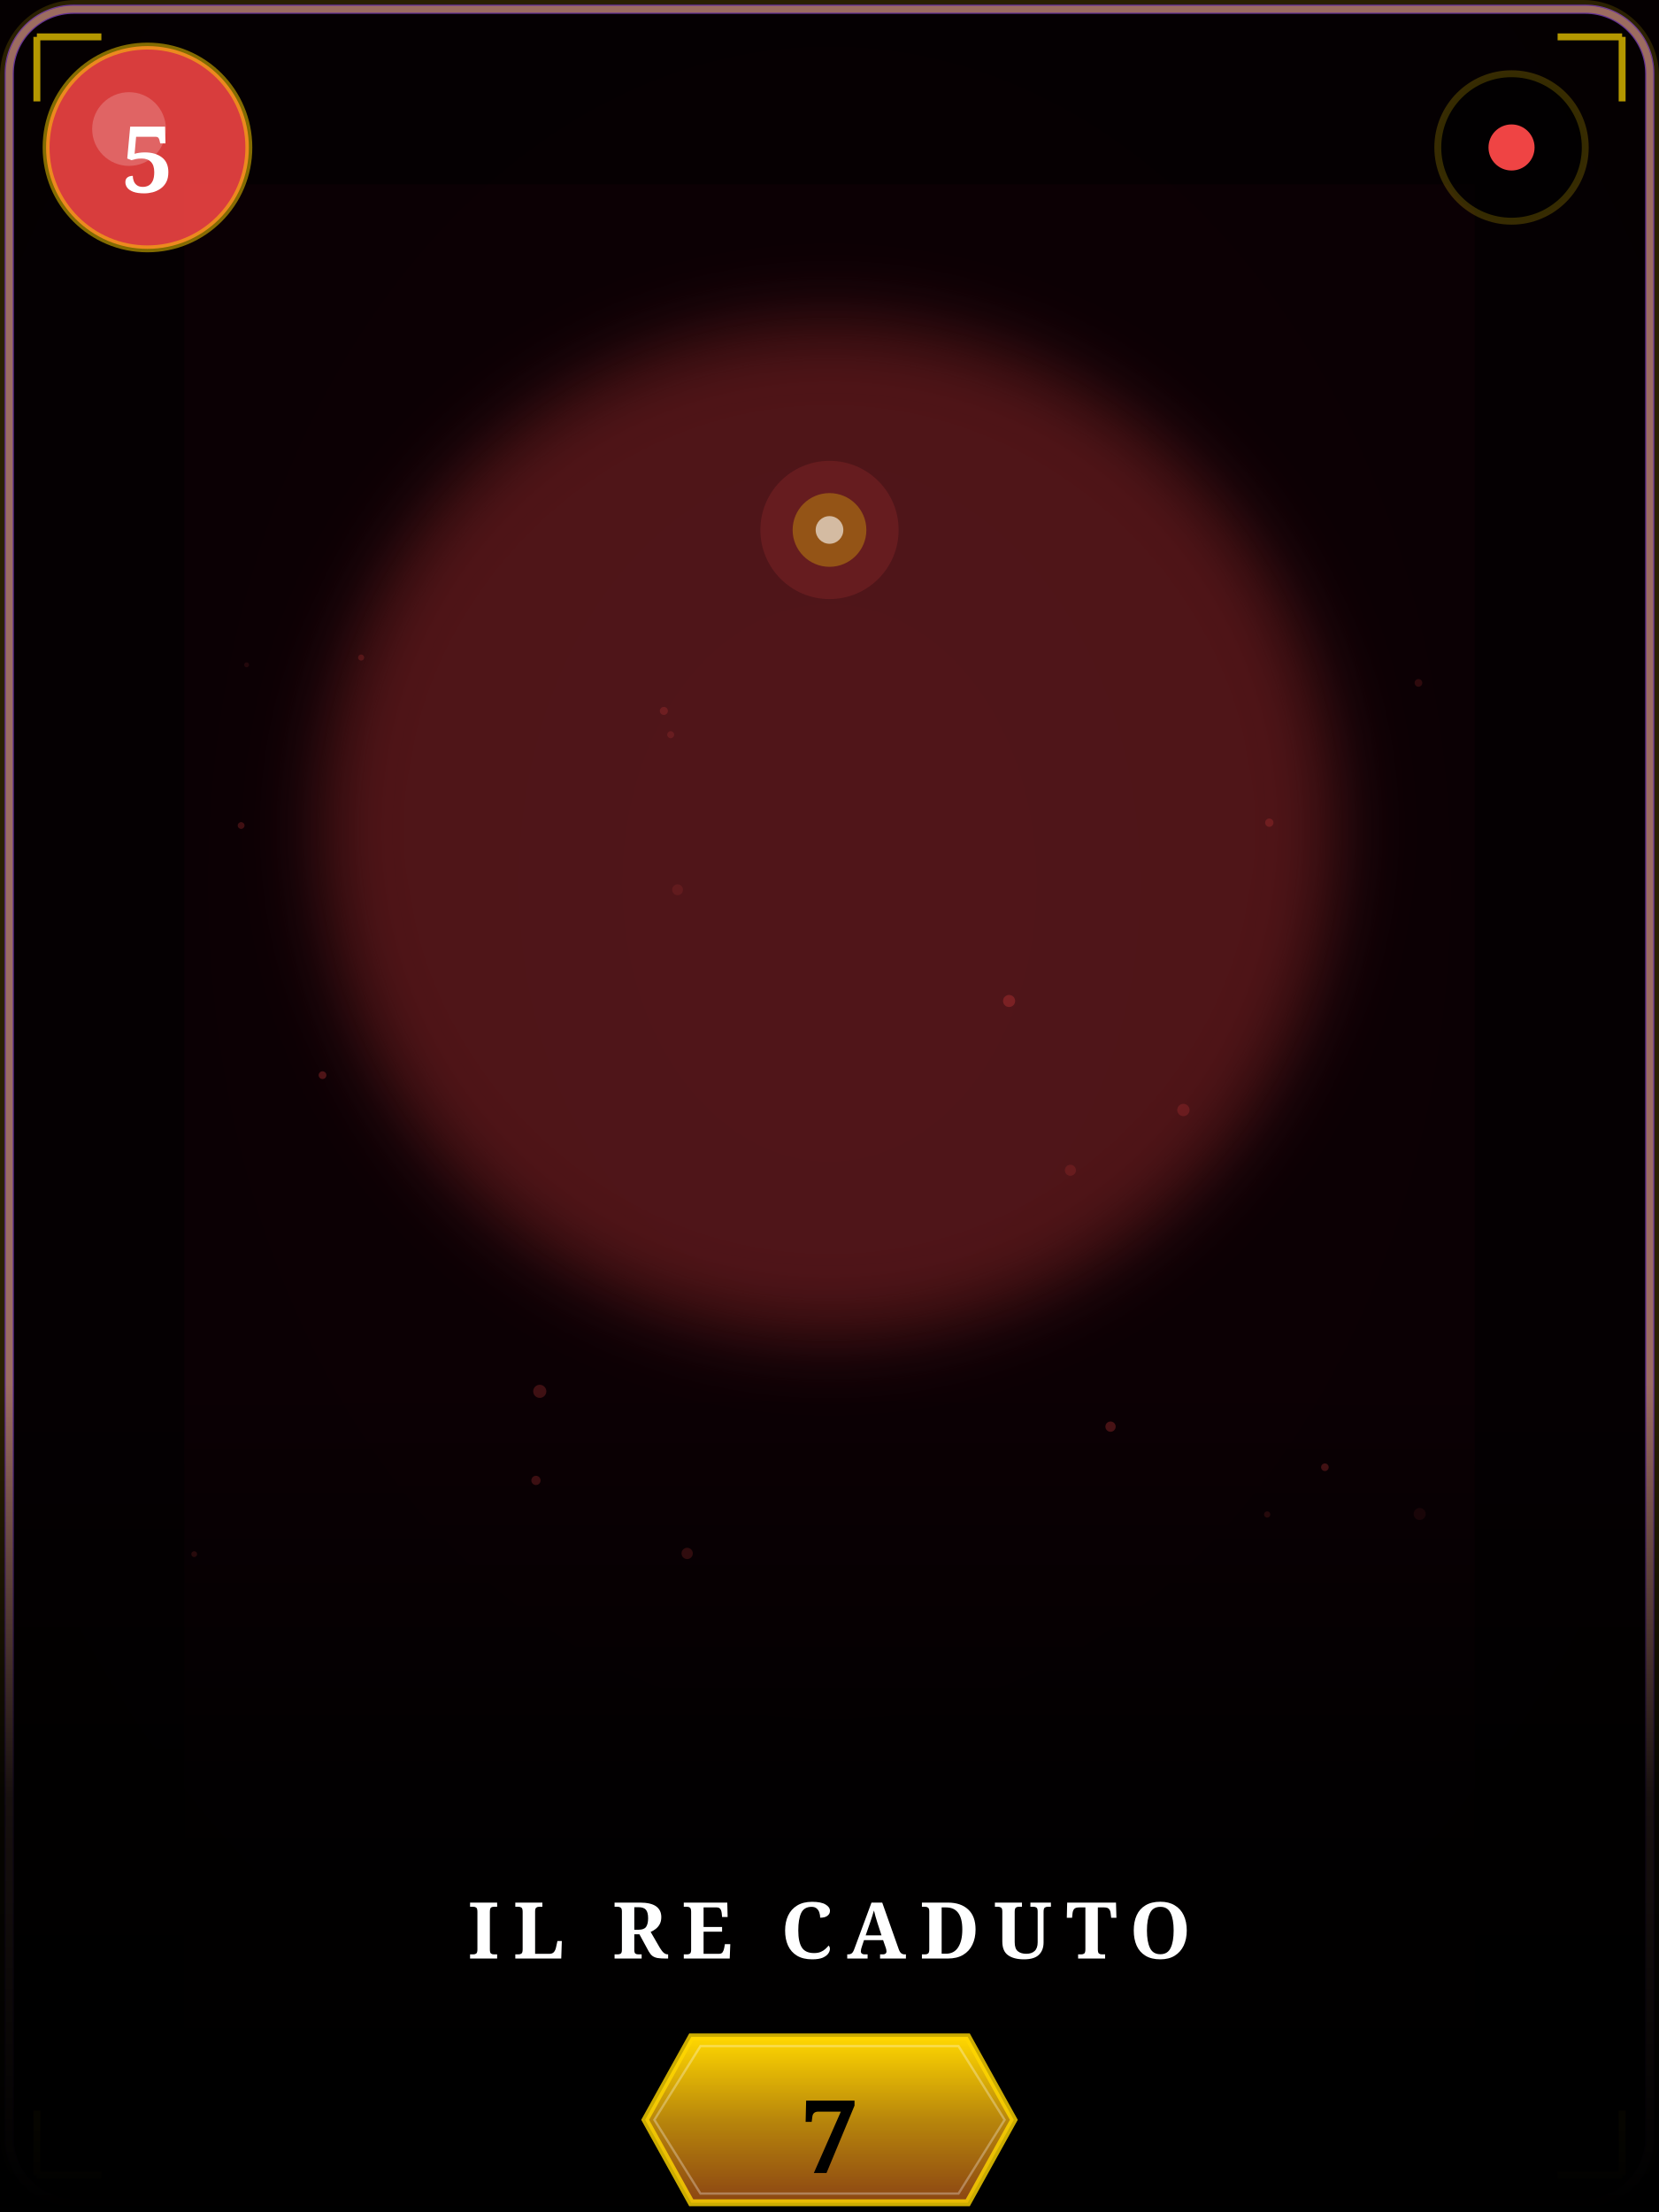
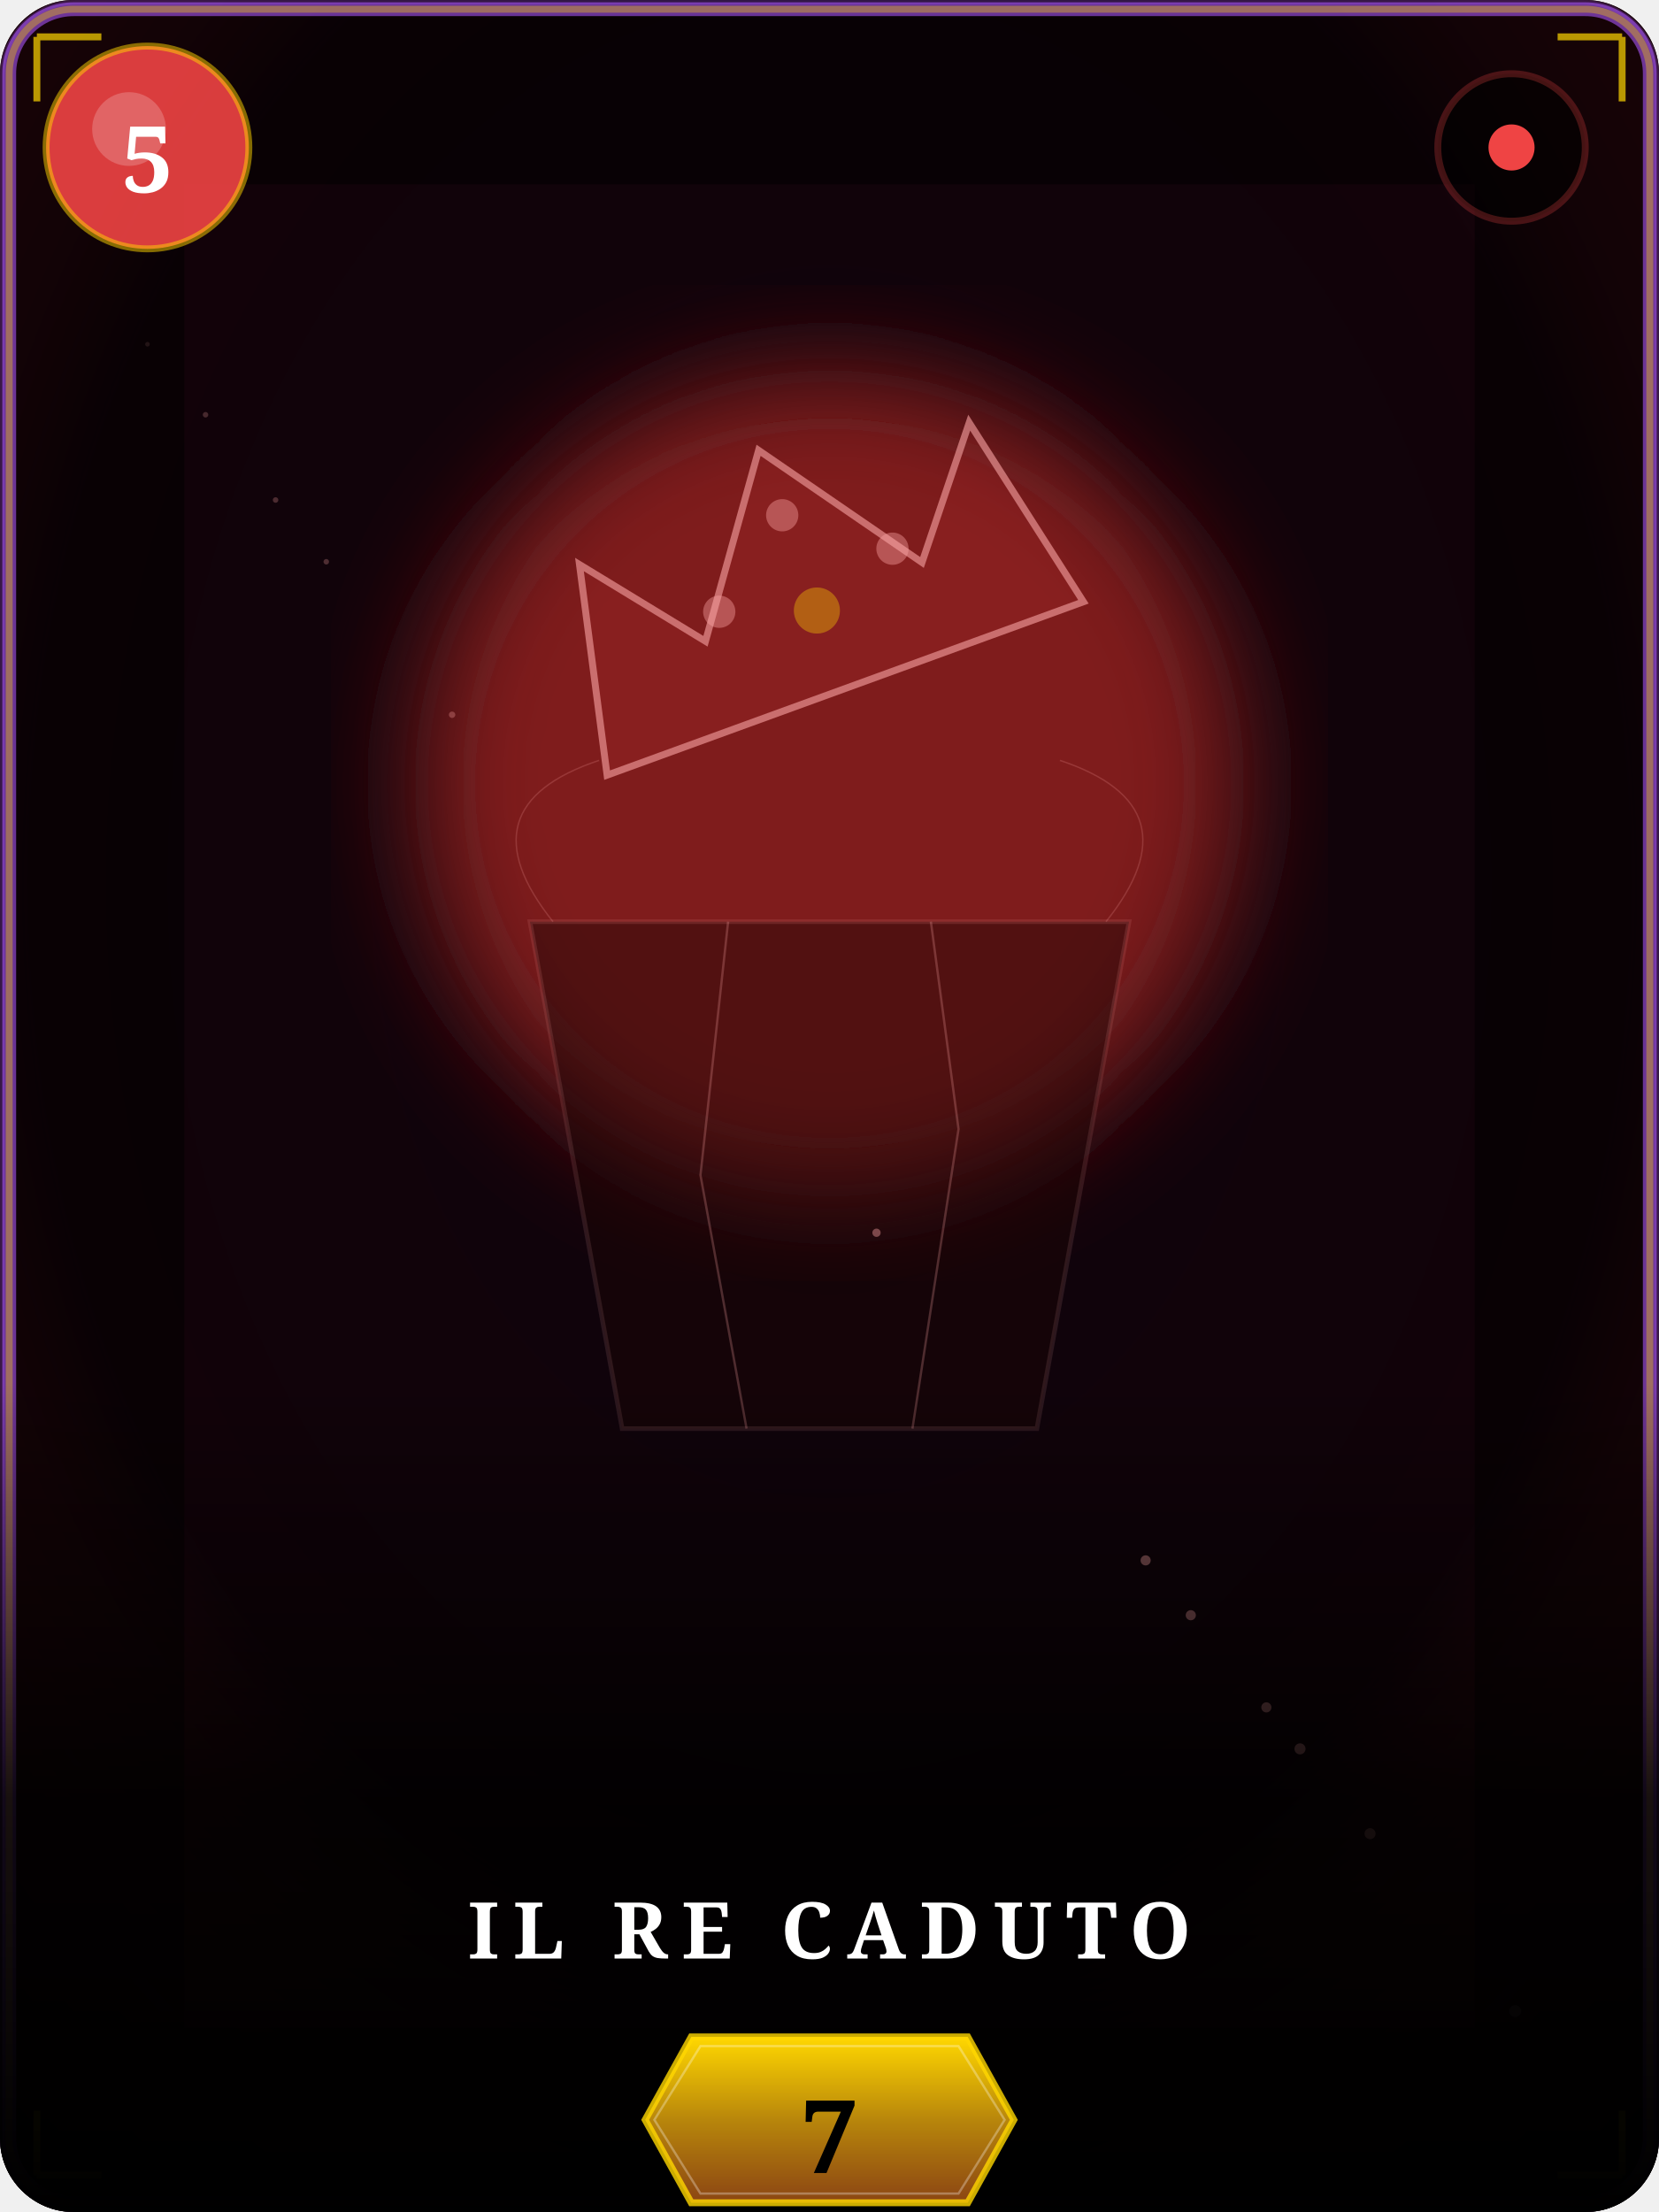
<svg xmlns="http://www.w3.org/2000/svg" viewBox="0 0 360 480" width="360" height="480">
  <defs>
-     <radialGradient id="v" cx="50%" cy="40%" r="75%">
-       <stop offset="0%" stop-color="#0d0005" />
-       <stop offset="100%" stop-color="#0a0003" />
+     <radialGradient id="bg_c2_re_caduto" cx="50%" cy="40%" r="80%">
+       <stop offset="0%" stop-color="#ef444408" />
+       <stop offset="60%" stop-color="#991b1b15" />
+       <stop offset="100%" stop-color="#050008" />
    </radialGradient>
-     <linearGradient id="tb" x1="0" y1="0" x2="0" y2="1">
+     <linearGradient id="tb_c2_re_caduto" x1="0" y1="0" x2="0" y2="1">
      <stop offset="0%" stop-color="rgba(0,0,0,0)" />
      <stop offset="50%" stop-color="rgba(0,0,0,0.85)" />
      <stop offset="100%" stop-color="rgba(0,0,0,1)" />
    </linearGradient>
-     <linearGradient id="ph" x1="0" y1="0" x2="0" y2="1">
+     <linearGradient id="ph_c2_re_caduto" x1="0" y1="0" x2="0" y2="1">
      <stop offset="0%" stop-color="#ffd700" />
      <stop offset="50%" stop-color="#b8860b" />
      <stop offset="100%" stop-color="#8b4513" />
    </linearGradient>
-     <filter id="g">
-       <feGaussianBlur stdDeviation="8" />
+     <filter id="g_c2_re_caduto">
+       <feGaussianBlur stdDeviation="12" />
    </filter>
-     <filter id="g2">
-       <feGaussianBlur stdDeviation="4" />
+     <filter id="gm_c2_re_caduto">
+       <feGaussianBlur stdDeviation="6" />
    </filter>
-     <filter id="g3">
-       <feGaussianBlur stdDeviation="15" />
+     <filter id="gs_c2_re_caduto">
+       <feGaussianBlur stdDeviation="20" />
    </filter>
+     <clipPath id="c_c2_re_caduto">
+       <rect x="0" y="0" width="360" height="480" rx="16" />
+     </clipPath>
  </defs>
-   <g clip-path="url(#c)">
-     <rect x="0" y="0" width="360" height="480" fill="#0d0005" />
-     <rect x="0" y="0" width="360" height="480" fill="url(#v)" />
-     <circle cx="180" cy="180" r="110" fill="#ef4444" opacity="0.3" filter="url(#g)" />
-     <path d="M130,120 L230,120 Q180,112 180,116" fill="none" stroke="0.15" stroke-width="1.5" opacity="1" />
-     <path d="M140,135 L220,135 Q180,127 180,131" fill="none" stroke="0.2" stroke-width="1.5" opacity="1" />
-     <path d="M150,150 L210,150 Q180,142 180,146" fill="none" stroke="0.25" stroke-width="1.5" opacity="1" />
-     <path d="M160,165 L200,165 Q180,157 180,161" fill="none" stroke="0.3" stroke-width="1.5" opacity="1" />
-     <path d="M170,180 L190,180 Q180,172 180,176" fill="none" stroke="0.35" stroke-width="1.5" opacity="1" />
-     <circle cx="180" cy="115" r="15" fill="rgba(239,68,68,0.15)" opacity="1" />
-     <circle cx="180" cy="115" r="8" fill="#ffd700" opacity="0.3" />
-     <circle cx="180" cy="115" r="3" fill="#fff" opacity="0.6" />
-     <circle cx="53.516" cy="144.264" r="0.529" fill="#ef4444" opacity="0.104" />
-     <circle cx="117.127" cy="301.92" r="1.424" fill="#ef4444" opacity="0.231" />
-     <circle cx="149.115" cy="337.094" r="1.227" fill="#ef4444" opacity="0.272" />
-     <circle cx="287.499" cy="318.39" r="0.825" fill="#ef4444" opacity="0.296" />
-     <circle cx="144.055" cy="154.267" r="0.871" fill="#ef4444" opacity="0.195" />
-     <circle cx="308.068" cy="328.537" r="1.306" fill="#ef4444" opacity="0.104" />
-     <circle cx="275.435" cy="178.52" r="0.899" fill="#ef4444" opacity="0.213" />
-     <circle cx="232.276" cy="253.946" r="1.2" fill="#ef4444" opacity="0.155" />
-     <circle cx="307.804" cy="148.186" r="0.833" fill="#ef4444" opacity="0.156" />
-     <circle cx="145.535" cy="159.425" r="0.759" fill="#ef4444" opacity="0.158" />
-     <circle cx="274.979" cy="328.639" r="0.678" fill="#ef4444" opacity="0.181" />
-     <circle cx="256.793" cy="240.868" r="1.34" fill="#ef4444" opacity="0.188" />
-     <circle cx="42.14" cy="337.246" r="0.635" fill="#ef4444" opacity="0.218" />
-     <circle cx="116.305" cy="321.248" r="1.005" fill="#ef4444" opacity="0.275" />
-     <circle cx="52.324" cy="179.136" r="0.737" fill="#ef4444" opacity="0.228" />
-     <circle cx="69.987" cy="233.311" r="0.838" fill="#ef4444" opacity="0.282" />
-     <circle cx="78.364" cy="142.691" r="0.661" fill="#ef4444" opacity="0.193" />
-     <circle cx="240.983" cy="309.578" r="1.115" fill="#ef4444" opacity="0.295" />
-     <circle cx="147.033" cy="193.076" r="1.175" fill="#ef4444" opacity="0.114" />
-     <circle cx="218.969" cy="217.213" r="1.311" fill="#ef4444" opacity="0.273" />
-     <path d="M140,180 Q180,200 220,180" fill="none" stroke="0.2" stroke-width="0.5" opacity="1" />
-     <rect x="0" y="0" width="360" height="480" fill="none" stroke="#000" stroke-width="80" opacity="0.5" rx="16" />
-     <rect x="0.5" y="0.5" width="359" height="479" fill="none" stroke="rgba(255,215,0,0.15)" stroke-width="1" rx="16" />
-     <rect x="2" y="2" width="356" height="476" fill="none" stroke="#a855f7" stroke-width="2" rx="14" opacity="0.6" />
-     <rect x="2" y="2" width="356" height="476" fill="none" stroke="rgba(255,215,0,0.35)" stroke-width="1.5" rx="14" />
-     <path d="M 8 8 L 8 22 M 8 8 L 22 8" fill="none" stroke="rgba(255,215,0,0.7)" stroke-width="1.5" />
-     <path d="M 352 8 L 352 22 M 352 8 L 338 8" fill="none" stroke="rgba(255,215,0,0.7)" stroke-width="1.5" />
-     <path d="M 8 472 L 8 458 M 8 472 L 22 472" fill="none" stroke="rgba(255,215,0,0.7)" stroke-width="1.5" />
-     <path d="M 352 472 L 352 458 M 352 472 L 338 472" fill="none" stroke="rgba(255,215,0,0.7)" stroke-width="1.5" />
-     <circle cx="32" cy="32" r="22" fill="#ef4444" opacity="0.9" />
-     <circle cx="32" cy="32" r="22" fill="none" stroke="rgba(255,215,0,0.5)" stroke-width="1.5" />
-     <circle cx="28" cy="28" r="8" fill="rgba(255,255,255,0.2)" />
-     <text x="32" y="34" text-anchor="middle" dominant-baseline="central" font-size="20" font-weight="900" fill="#fff" font-family="Cinzel,serif">5</text>
-     <circle cx="328" cy="32" r="16" fill="rgba(0,0,0,0.6)" stroke="rgba(255,215,0,0.2)" stroke-width="1.5" />
-     <circle cx="328" cy="32" r="5" fill="#ef4444">
-       <animate attributeName="opacity" values="0.3;1;0.3" dur="2s" repeatCount="indefinite" />
-     </circle>
-     <rect x="0" y="300" width="360" height="180" fill="url(#tb)" />
-     <text x="180" y="425" text-anchor="middle" font-size="17" fill="#fff" font-family="Cinzel,serif" font-weight="700" letter-spacing="3">IL RE CADUTO</text>
-     <text x="180" y="452" text-anchor="middle" font-size="8" fill="#a855f7" font-family="Montserrat,sans-serif" letter-spacing="4" opacity="0.7">EPICA</text>
-     <g transform="translate(180,460)">
-       <polygon points="-30,-18 30,-18 40,0 30,18 -30,18 -40,0" fill="url(#ph)" stroke="rgba(255,215,0,0.8)" stroke-width="1.5" />
-       <polygon points="-28,-16 28,-16 38,0 28,16 -28,16 -38,0" fill="none" stroke="rgba(255,255,255,0.3)" stroke-width="0.5" />
-       <text x="0" y="3" text-anchor="middle" dominant-baseline="central" font-size="22" font-weight="900" fill="#000" font-family="Cinzel,serif">7</text>
+   <g clip-path="url(#c_c2_re_caduto)">
+     <rect x="0" y="0" width="360" height="480" fill="#050008" />
+     <rect x="0" y="0" width="360" height="480" fill="url(#bg_c2_re_caduto)" />
+     <circle cx="180" cy="170" r="90" fill="#7f1d1d" filter="url(#g_c2_re_caduto)" />
+     <g transform="rotate(-20 180 140)">
+       <path d="M125,150 L135,105 L155,130 L180,95 L205,130 L225,105 L235,150 Z" fill="#ef444425" stroke="#fca5a5" stroke-width="1.5" opacity="0.6" />
+       <circle cx="160" cy="125" r="3.5" fill="#fca5a5" opacity="0.4" />
+       <circle cx="180" cy="110" r="3.5" fill="#fca5a5" opacity="0.4" />
+       <circle cx="200" cy="125" r="3.5" fill="#fca5a5" opacity="0.4" />
+       <circle cx="180" cy="132" r="5" fill="#ffd700" opacity="0.35" />
+     </g>
+     <path d="M115,200 L135,310 L225,310 L245,200 Z" fill="#1a0505" stroke="#fca5a544" stroke-width="1" opacity="0.45" />
+     <path d="M158,200 L152,255 L162,310" fill="none" stroke="#fca5a5" stroke-width="0.5" opacity="0.25" />
+     <path d="M202,200 L208,245 L198,310" fill="none" stroke="#fca5a5" stroke-width="0.5" opacity="0.25" />
+     <path d="M120,200 Q100,175 130,165" fill="none" stroke="#fca5a5" stroke-width="0.3" opacity="0.2" />
+     <path d="M240,200 Q260,175 230,165" fill="none" stroke="#fca5a5" stroke-width="0.3" opacity="0.2" />
+     <g clip-path="url(#c_c2_re_caduto)">
+       <circle cx="32.0" cy="74.7" r="0.5" fill="#fca5a5" opacity="0.22" />
+       <circle cx="274.8" cy="370.5" r="1.1" fill="#fca5a5" opacity="0.52" />
+       <circle cx="328.8" cy="436.4" r="1.3" fill="#fca5a5" opacity="0.59" />
+       <circle cx="258.4" cy="350.5" r="1.1" fill="#fca5a5" opacity="0.50" />
+       <circle cx="44.6" cy="90.0" r="0.6" fill="#fca5a5" opacity="0.23" />
+       <circle cx="190.2" cy="267.5" r="0.9" fill="#fca5a5" opacity="0.41" />
+       <circle cx="297.3" cy="397.9" r="1.2" fill="#fca5a5" opacity="0.55" />
+       <circle cx="98.1" cy="155.1" r="0.7" fill="#fca5a5" opacity="0.30" />
+       <circle cx="59.8" cy="108.5" r="0.6" fill="#fca5a5" opacity="0.25" />
+       <circle cx="282.1" cy="379.5" r="1.2" fill="#fca5a5" opacity="0.53" />
+       <circle cx="248.6" cy="338.6" r="1.1" fill="#fca5a5" opacity="0.49" />
+       <circle cx="70.8" cy="121.9" r="0.6" fill="#fca5a5" opacity="0.26" />
+       <rect x="0" y="0" width="360" height="480" fill="none" stroke="#000" stroke-width="80" opacity="0.5" rx="16" />
+       <rect x="0.5" y="0.5" width="359" height="479" fill="none" stroke="#a855f744" stroke-width="1" rx="16" />
+       <rect x="2" y="2" width="356" height="476" fill="none" stroke="#a855f7" stroke-width="3" rx="14" opacity="0.6" />
+       <rect x="2" y="2" width="356" height="476" fill="none" stroke="rgba(255,215,0,0.35)" stroke-width="1.5" rx="14" />
+       <path d="M 8 8 L 8 22 M 8 8 L 22 8" fill="none" stroke="rgba(255,215,0,0.7)" stroke-width="1.5" />
+       <path d="M 352 8 L 352 22 M 352 8 L 338 8" fill="none" stroke="rgba(255,215,0,0.7)" stroke-width="1.5" />
+       <path d="M 8 472 L 8 458 M 8 472 L 22 472" fill="none" stroke="rgba(255,215,0,0.7)" stroke-width="1.5" />
+       <path d="M 352 472 L 352 458 M 352 472 L 338 472" fill="none" stroke="rgba(255,215,0,0.7)" stroke-width="1.5" />
+       <circle cx="32" cy="32" r="22" fill="#ef4444" opacity="0.9" />
+       <circle cx="32" cy="32" r="22" fill="none" stroke="rgba(255,215,0,0.5)" stroke-width="1.5" />
+       <circle cx="28" cy="28" r="8" fill="rgba(255,255,255,0.2)" />
+       <text x="32" y="34" text-anchor="middle" dominant-baseline="central" font-size="20" font-weight="900" fill="#fff" font-family="Cinzel,serif">5</text>
+       <circle cx="328" cy="32" r="16" fill="rgba(0,0,0,0.6)" stroke="#ef444444" stroke-width="1.5" />
+       <circle cx="328" cy="32" r="5" fill="#ef4444">
+         <animate attributeName="opacity" values="0.3;1;0.3" dur="2.1s" repeatCount="indefinite" />
+       </circle>
+       <rect x="0" y="300" width="360" height="180" fill="url(#tb_c2_re_caduto)" />
+       <text x="180" y="425" text-anchor="middle" font-size="17" fill="#fff" font-family="Cinzel,serif" font-weight="700" letter-spacing="3">IL RE CADUTO</text>
+       <text x="180" y="452" text-anchor="middle" font-size="8" fill="#a855f7" font-family="Montserrat,sans-serif" letter-spacing="4" opacity="0.7">EPICA</text>
+       <g transform="translate(180,460)">
+         <polygon points="-30,-18 30,-18 40,0 30,18 -30,18 -40,0" fill="url(#ph_c2_re_caduto)" stroke="rgba(255,215,0,0.8)" stroke-width="1.5" />
+         <polygon points="-28,-16 28,-16 38,0 28,16 -28,16 -38,0" fill="none" stroke="rgba(255,255,255,0.3)" stroke-width="0.5" />
+         <text x="0" y="3" text-anchor="middle" dominant-baseline="central" font-size="22" font-weight="900" fill="#000" font-family="Cinzel,serif">7</text>
+       </g>
    </g>
  </g>
</svg>
